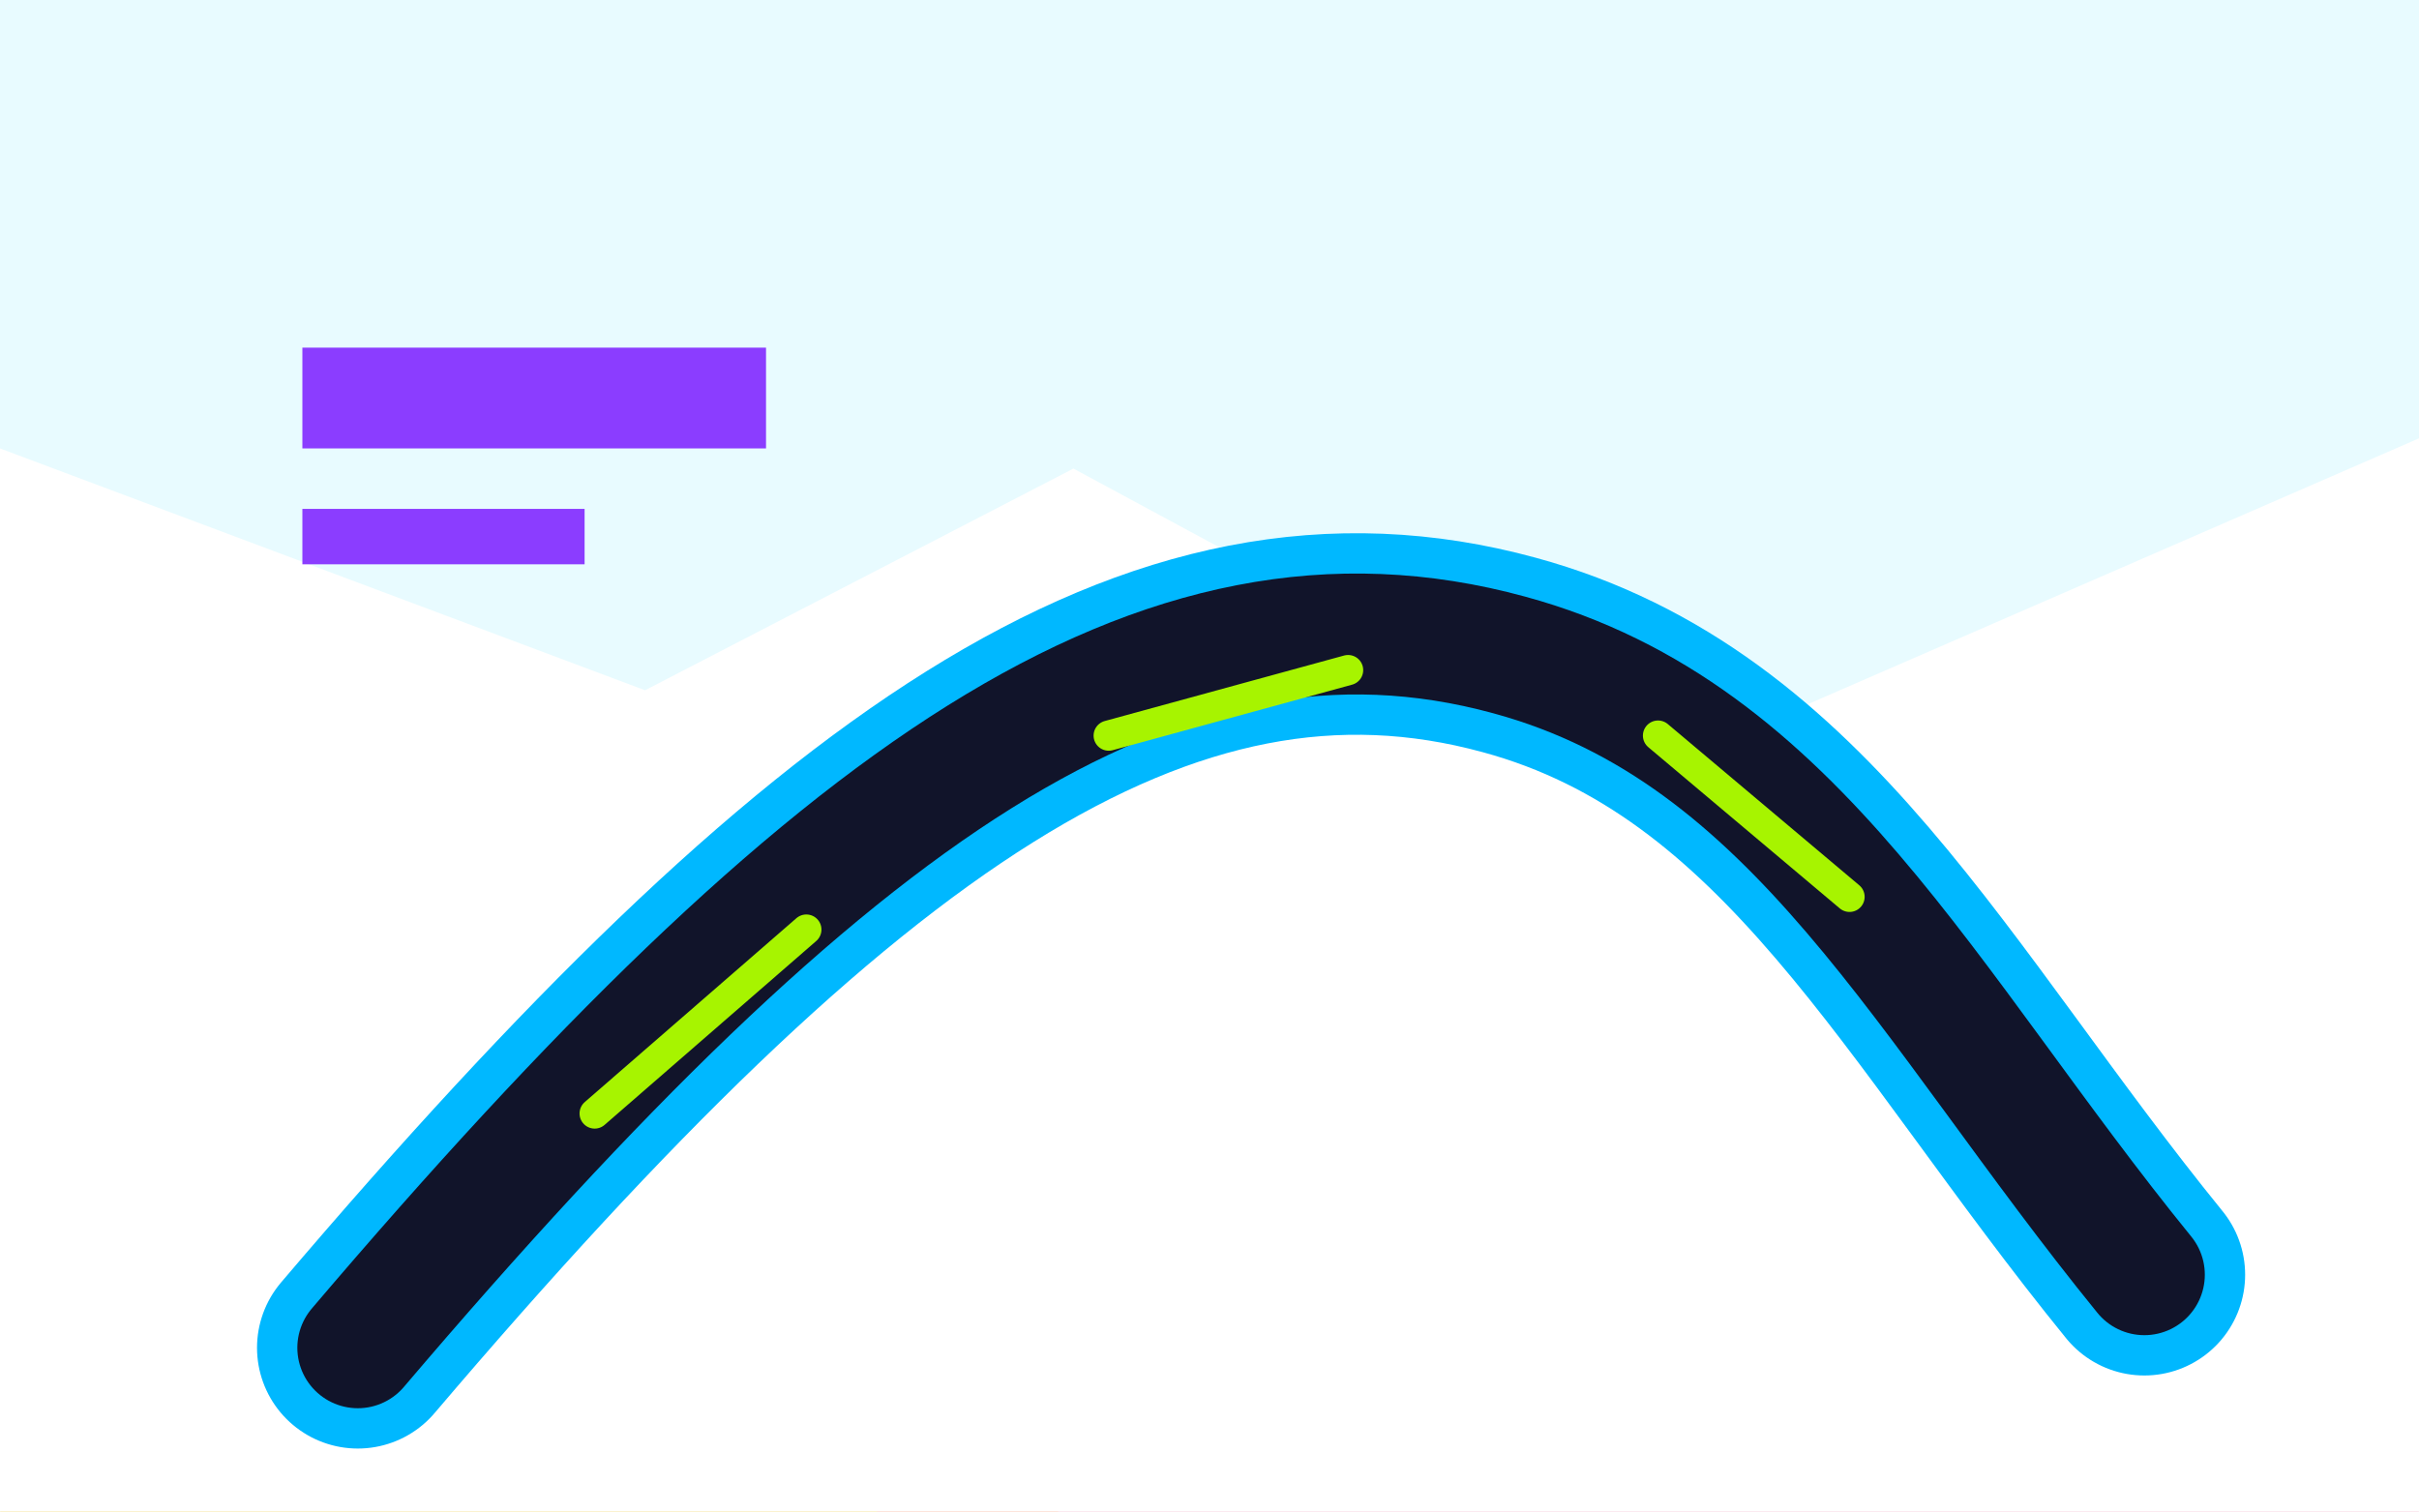
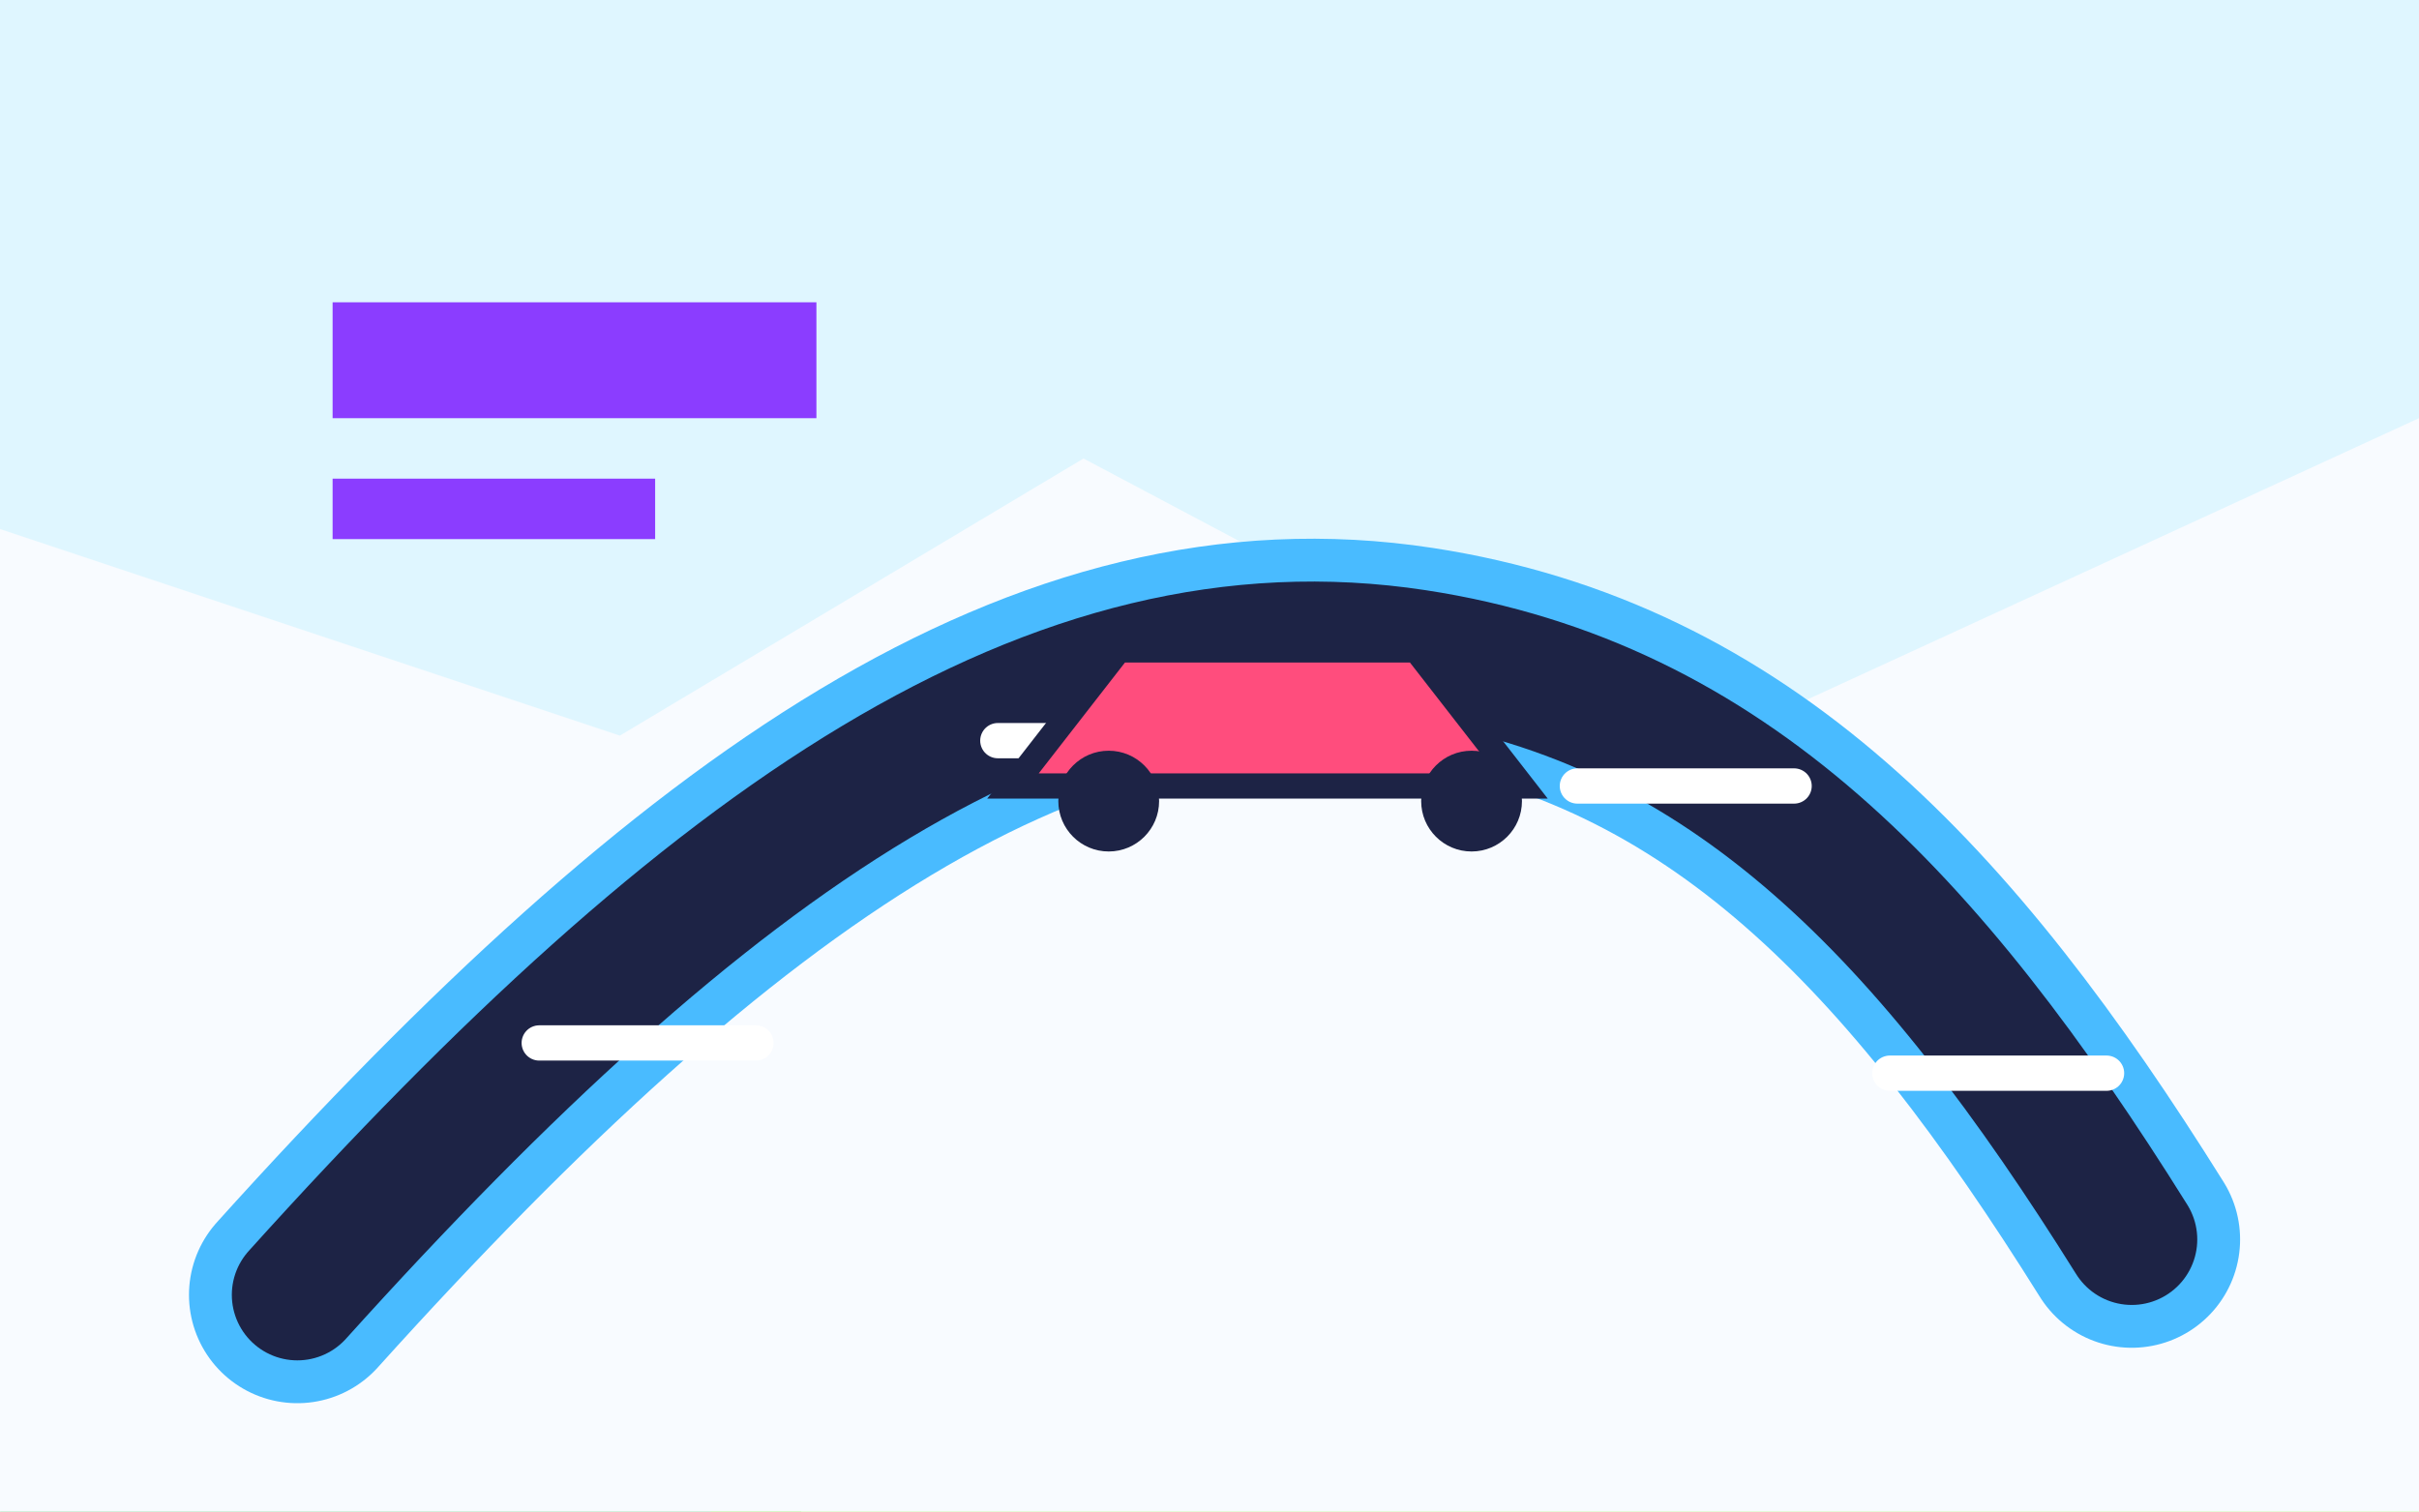
<svg xmlns="http://www.w3.org/2000/svg" viewBox="0 0 960 600" role="img" aria-labelledby="title desc">
-   <rect width="960" height="600" fill="#e8fbff" />
-   <path d="M0 600L220 315 420 600z" fill="#ffd447" />
-   <path d="M348 600L624 242 960 600z" fill="#ffb0c8" />
-   <path d="M0 178l256 96 170-88 226 122 308-134v426H0z" fill="#ffffff" />
-   <path d="M142 535C330 314 460 222 599 260c114 31 165 139 252 246" fill="none" stroke="#00b8ff" stroke-width="80" stroke-linecap="round" />
-   <path d="M142 535C330 314 460 222 599 260c114 31 165 139 252 246" fill="none" stroke="#11142a" stroke-width="48" stroke-linecap="round" />
-   <path d="M236 442l84-73M440 292l95-26M658 292l76 64" stroke="#a7f400" stroke-width="12" stroke-linecap="round" />
-   <path d="M120 138h184v40H120zM120 202h112v22H120z" fill="#8b3dff" />
+   <rect width="960" height="600" fill="#dff6ff" />
+   <path d="M0 600 178 308 318 600z" fill="#75d77b" />
+   <path d="M282 600 548 216 960 600z" fill="#b7ff6a" />
+   <path d="M0 210 246 292 430 182 660 304 960 166v434H0z" fill="#f8fbff" />
+   <path d="M118 514C282 332 418 238 562 260c124 19 204 104 284 232" fill="none" stroke="#49bbff" stroke-width="86" stroke-linecap="round" />
+   <path d="M118 514C282 332 418 238 562 260c124 19 204 104 284 232" fill="none" stroke="#1d2345" stroke-width="52" stroke-linecap="round" />
+   <path d="M214 414h86M396 294h86M626 312h86M750 426h86" stroke="#ffffff" stroke-width="14" stroke-linecap="round" />
+   <path d="M444 258h118l42 54H402z" fill="#ff4d7d" stroke="#1d2345" stroke-width="10" />
+   <circle cx="440" cy="318" r="20" fill="#1d2345" />
+   <circle cx="584" cy="318" r="20" fill="#1d2345" />
+   <path d="M132 120h192v46H132zM132 190h128v24H132z" fill="#8b3dff" />
</svg>
